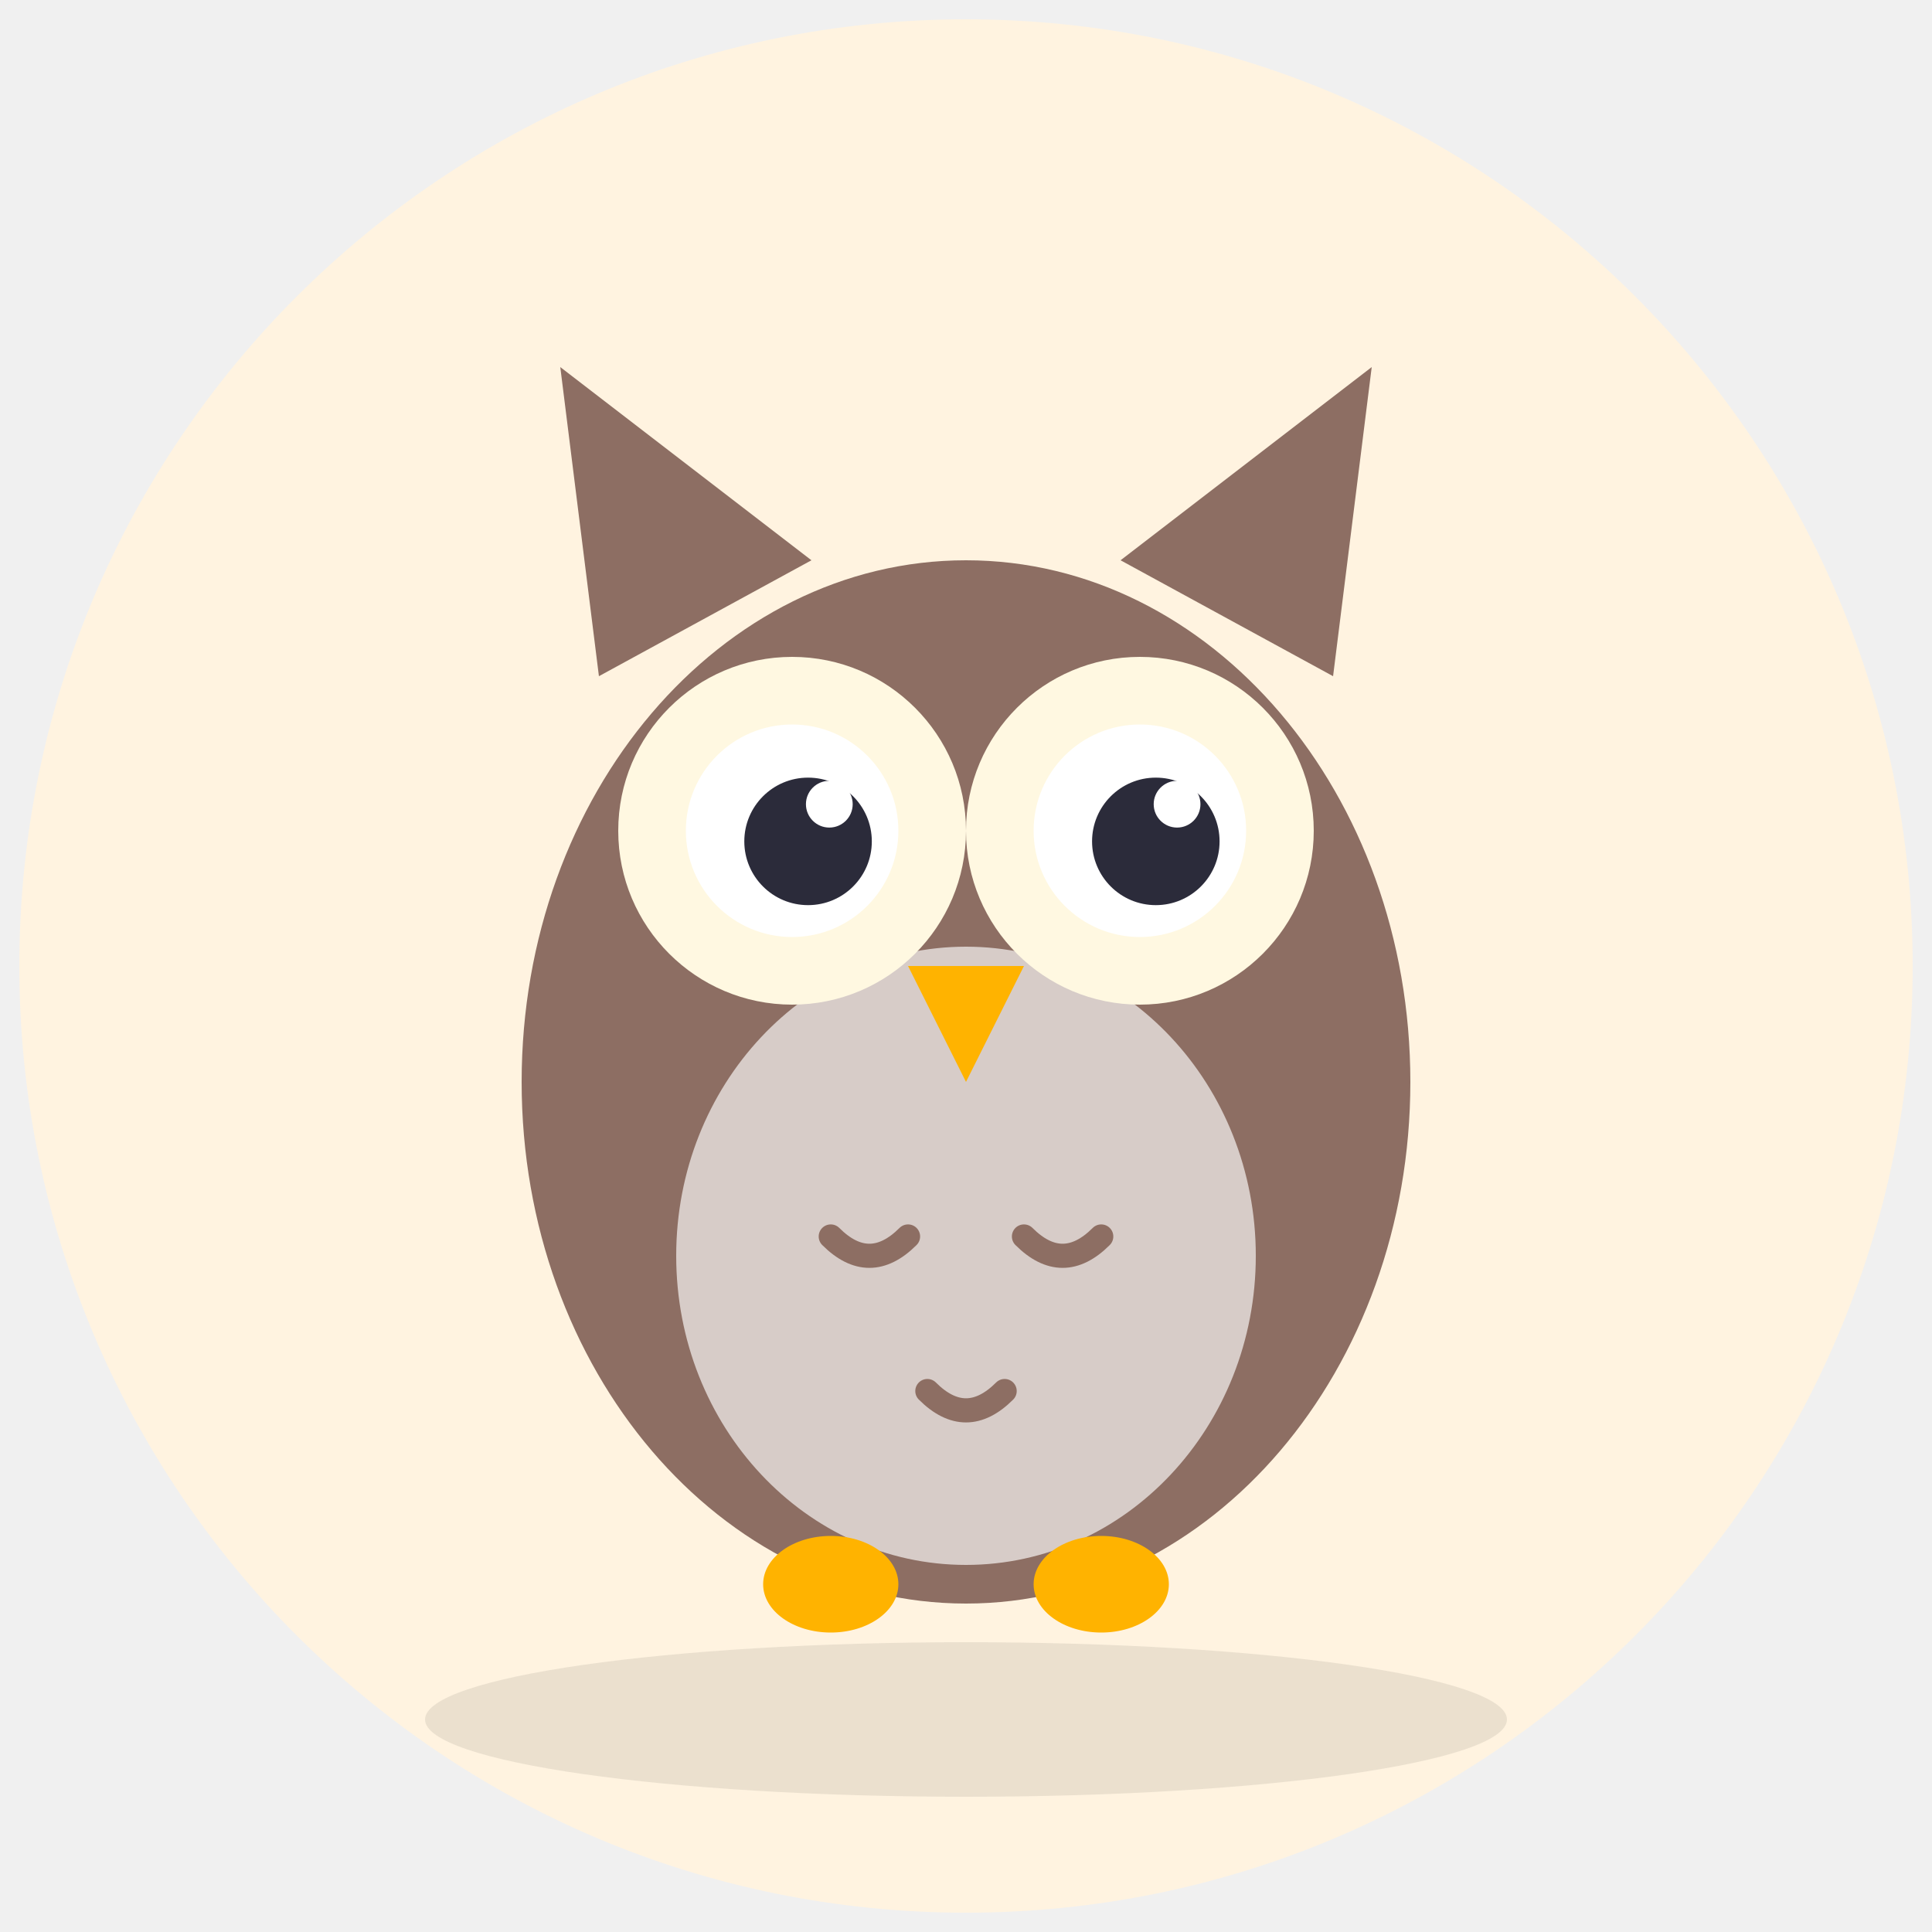
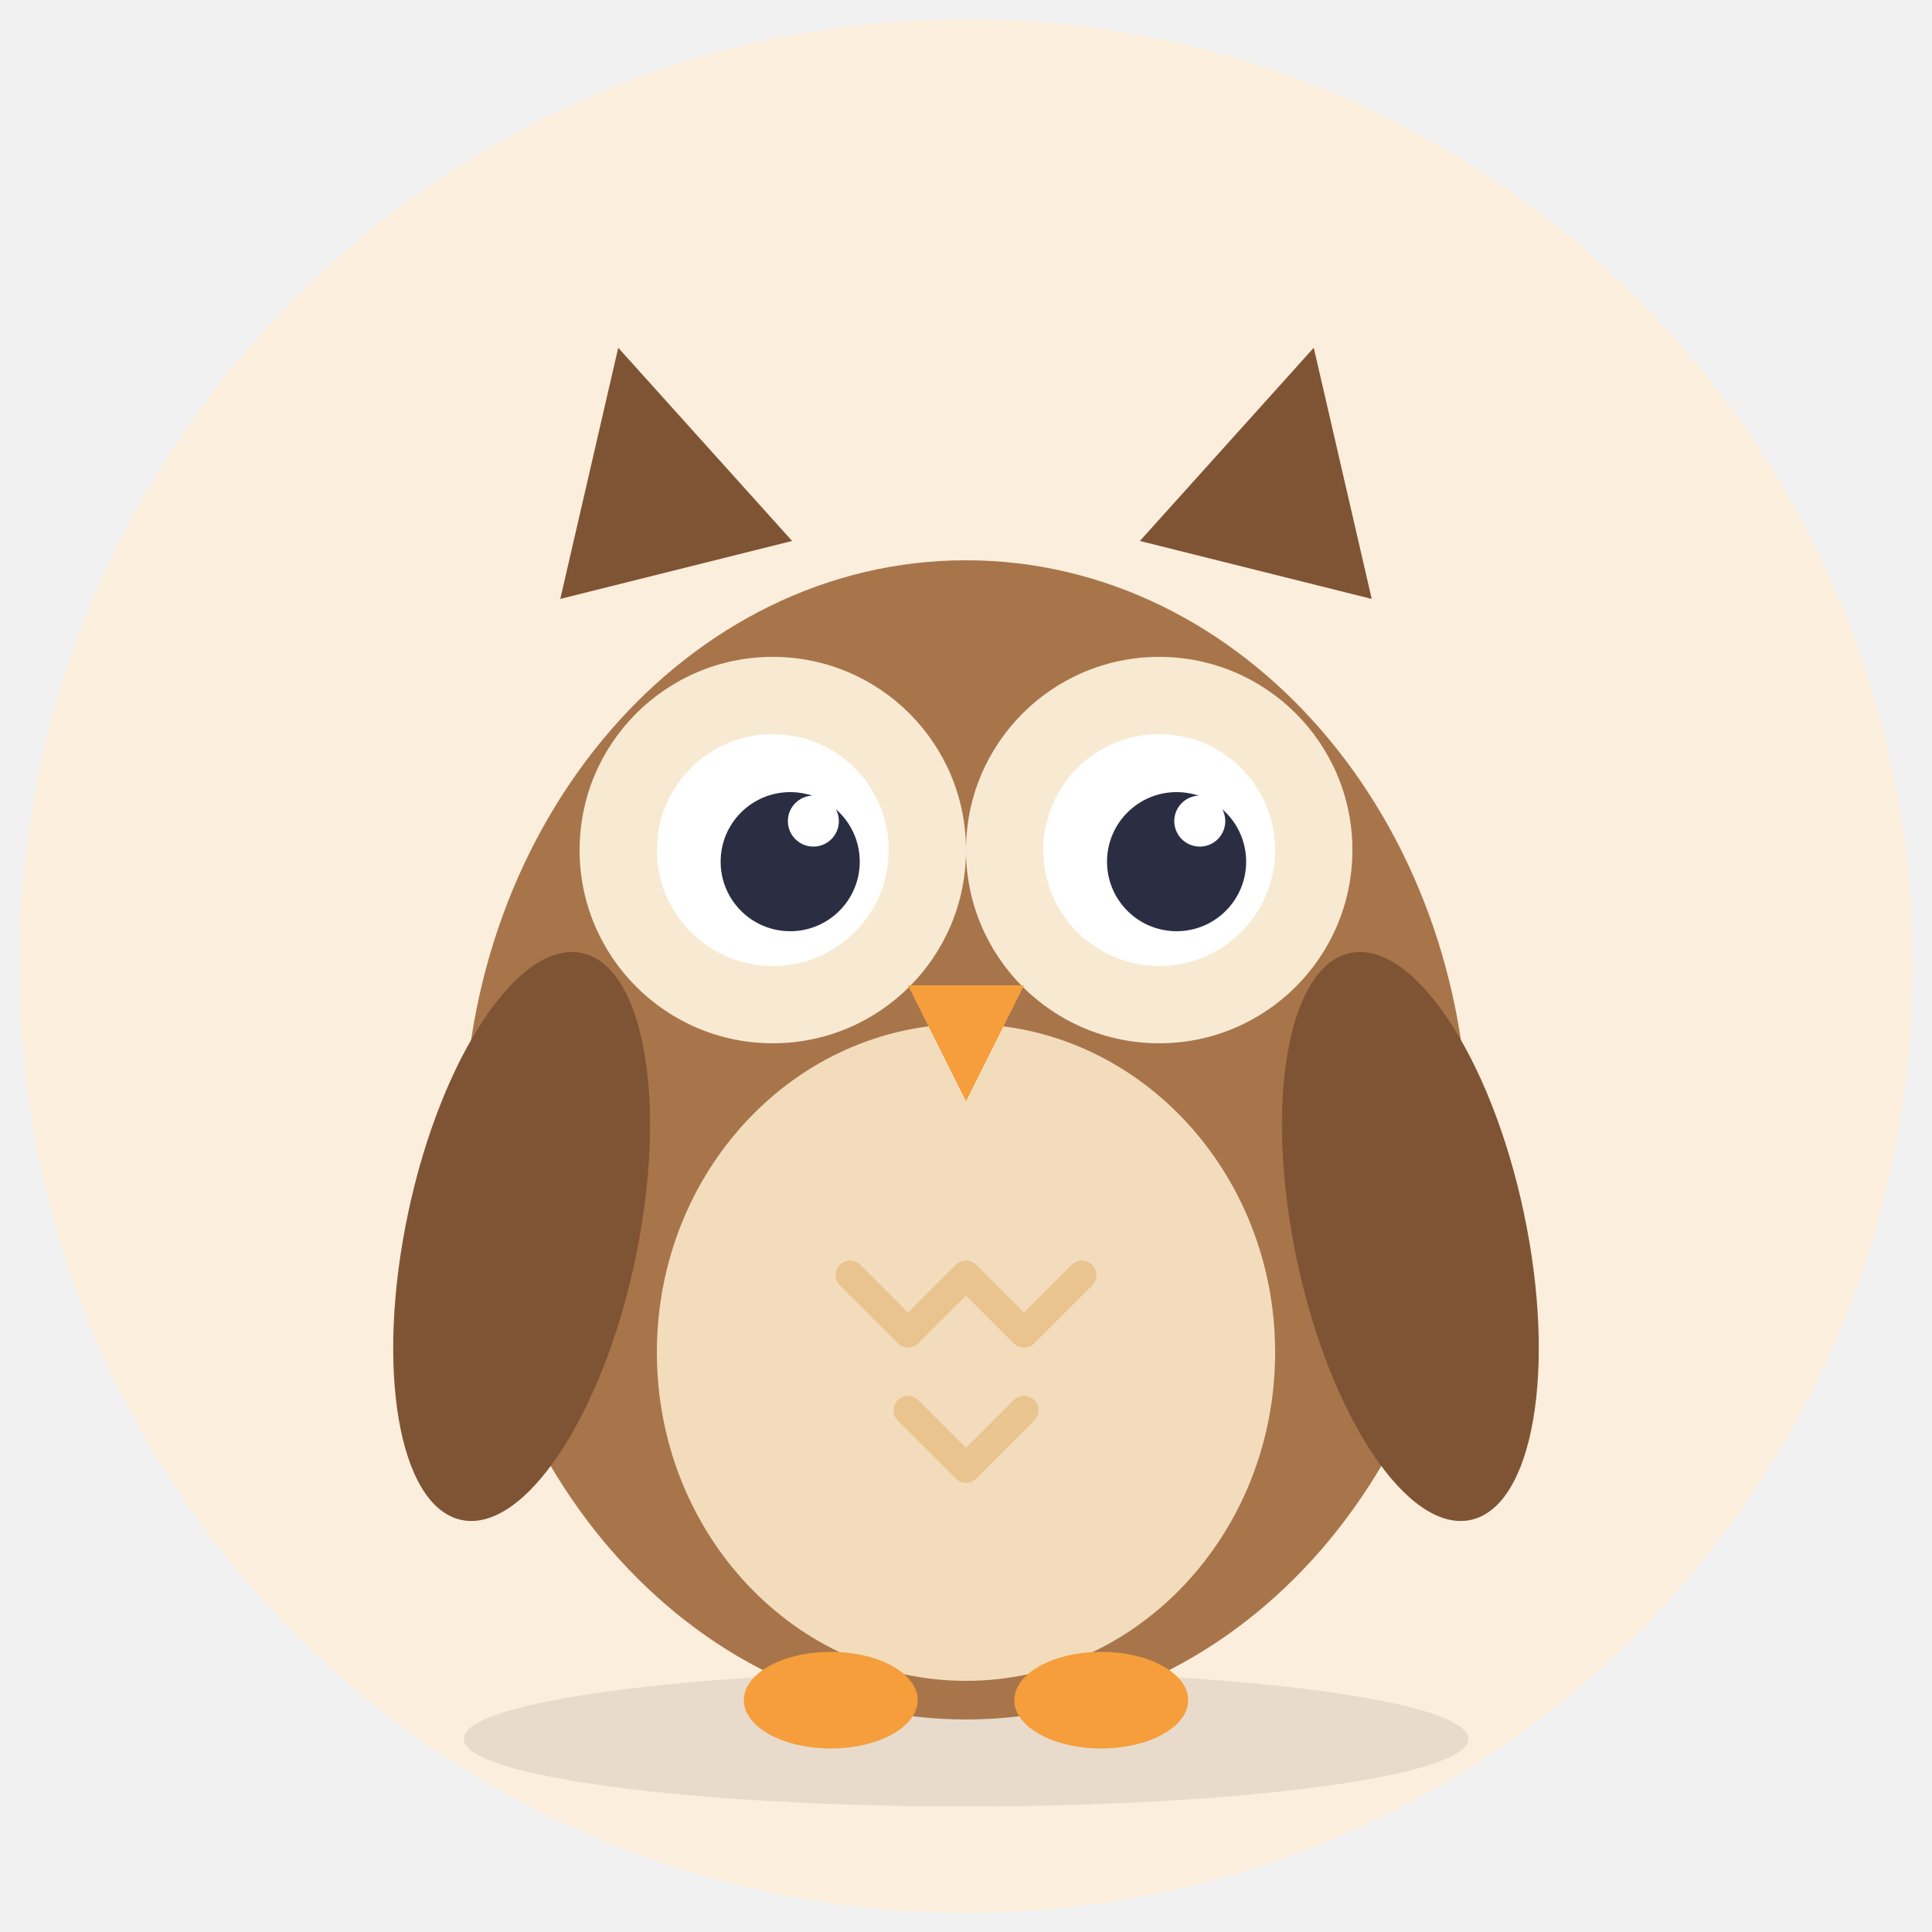
- <svg xmlns="http://www.w3.org/2000/svg" viewBox="0 0 200 200" role="img" aria-label="Baykuş: Küçük baykuş">
-   <circle cx="100" cy="100" r="98" fill="#fff3e0" />
-   <ellipse cx="100" cy="178" rx="56" ry="8" fill="#000" opacity=".08" />
-   <path d="M62 70 L58 38 L84 58Z M138 70 L142 38 L116 58Z" fill="#8d6e63" />
-   <ellipse cx="100" cy="112" rx="46" ry="54" fill="#8d6e63" />
-   <ellipse cx="100" cy="130" rx="30" ry="32" fill="#d7ccc8" />
-   <path d="M86 128 q4 4 8 0 M106 128 q4 4 8 0 M96 144 q4 4 8 0" fill="none" stroke="#8d6e63" stroke-width="2.5" stroke-linecap="round" />
-   <circle cx="82" cy="86" r="18" fill="#fff8e1" />
-   <circle cx="118" cy="86" r="18" fill="#fff8e1" />
-   <circle cx="82" cy="86" r="11" fill="#fff" />
-   <circle cx="83.65" cy="87.1" r="6.6" fill="#2b2b3a" />
-   <circle cx="85.85" cy="83.25" r="2.42" fill="#fff" />
-   <circle cx="118" cy="86" r="11" fill="#fff" />
-   <circle cx="119.65" cy="87.1" r="6.6" fill="#2b2b3a" />
-   <circle cx="121.85" cy="83.25" r="2.42" fill="#fff" />
-   <path d="M94 100 L106 100 L100 112Z" fill="#ffb300" />
-   <ellipse cx="86" cy="164" rx="7" ry="5" fill="#ffb300" />
-   <ellipse cx="114" cy="164" rx="7" ry="5" fill="#ffb300" />
+ <svg xmlns="http://www.w3.org/2000/svg" viewBox="0 0 200 200" role="img" aria-label="Baykuş: Meraklı baykuş">
+   <circle cx="100" cy="100" r="98" fill="#fceedc" />
+   <ellipse cx="100" cy="180" rx="52" ry="7" fill="#000" opacity=".08" />
+   <path d="M58 62 L64 36 L82 56Z" fill="#7f5434" />
+   <path d="M142 62 L136 36 L118 56Z" fill="#7f5434" />
+   <ellipse cx="100" cy="118" rx="52" ry="60" fill="#a8754b" />
+   <ellipse cx="54" cy="128" rx="12" ry="30" fill="#7f5434" transform="rotate(12 54 128)" />
+   <ellipse cx="146" cy="128" rx="12" ry="30" fill="#7f5434" transform="rotate(-12 146 128)" />
+   <ellipse cx="100" cy="140" rx="32" ry="34" fill="#f2dcbc" />
+   <path d="M88 132 l6 6 l6 -6 M100 132 l6 6 l6 -6 M94 146 l6 6 l6 -6" fill="none" stroke="#e9c48f" stroke-width="3" stroke-linecap="round" stroke-linejoin="round" />
+   <circle cx="80" cy="88" r="20" fill="#f8ead2" />
+   <circle cx="120" cy="88" r="20" fill="#f8ead2" />
+   <circle cx="80" cy="88" r="12" fill="#fff" />
+   <circle cx="81.8" cy="89.2" r="7.2" fill="#2b2d42" />
+   <circle cx="84.2" cy="85" r="2.64" fill="#fff" />
+   <circle cx="120" cy="88" r="12" fill="#fff" />
+   <circle cx="121.8" cy="89.2" r="7.2" fill="#2b2d42" />
+   <circle cx="124.2" cy="85" r="2.64" fill="#fff" />
+   <path d="M94 102 L106 102 L100 114Z" fill="#f59e3b" />
+   <ellipse cx="86" cy="176" rx="9" ry="5" fill="#f59e3b" />
+   <ellipse cx="114" cy="176" rx="9" ry="5" fill="#f59e3b" />
</svg>
